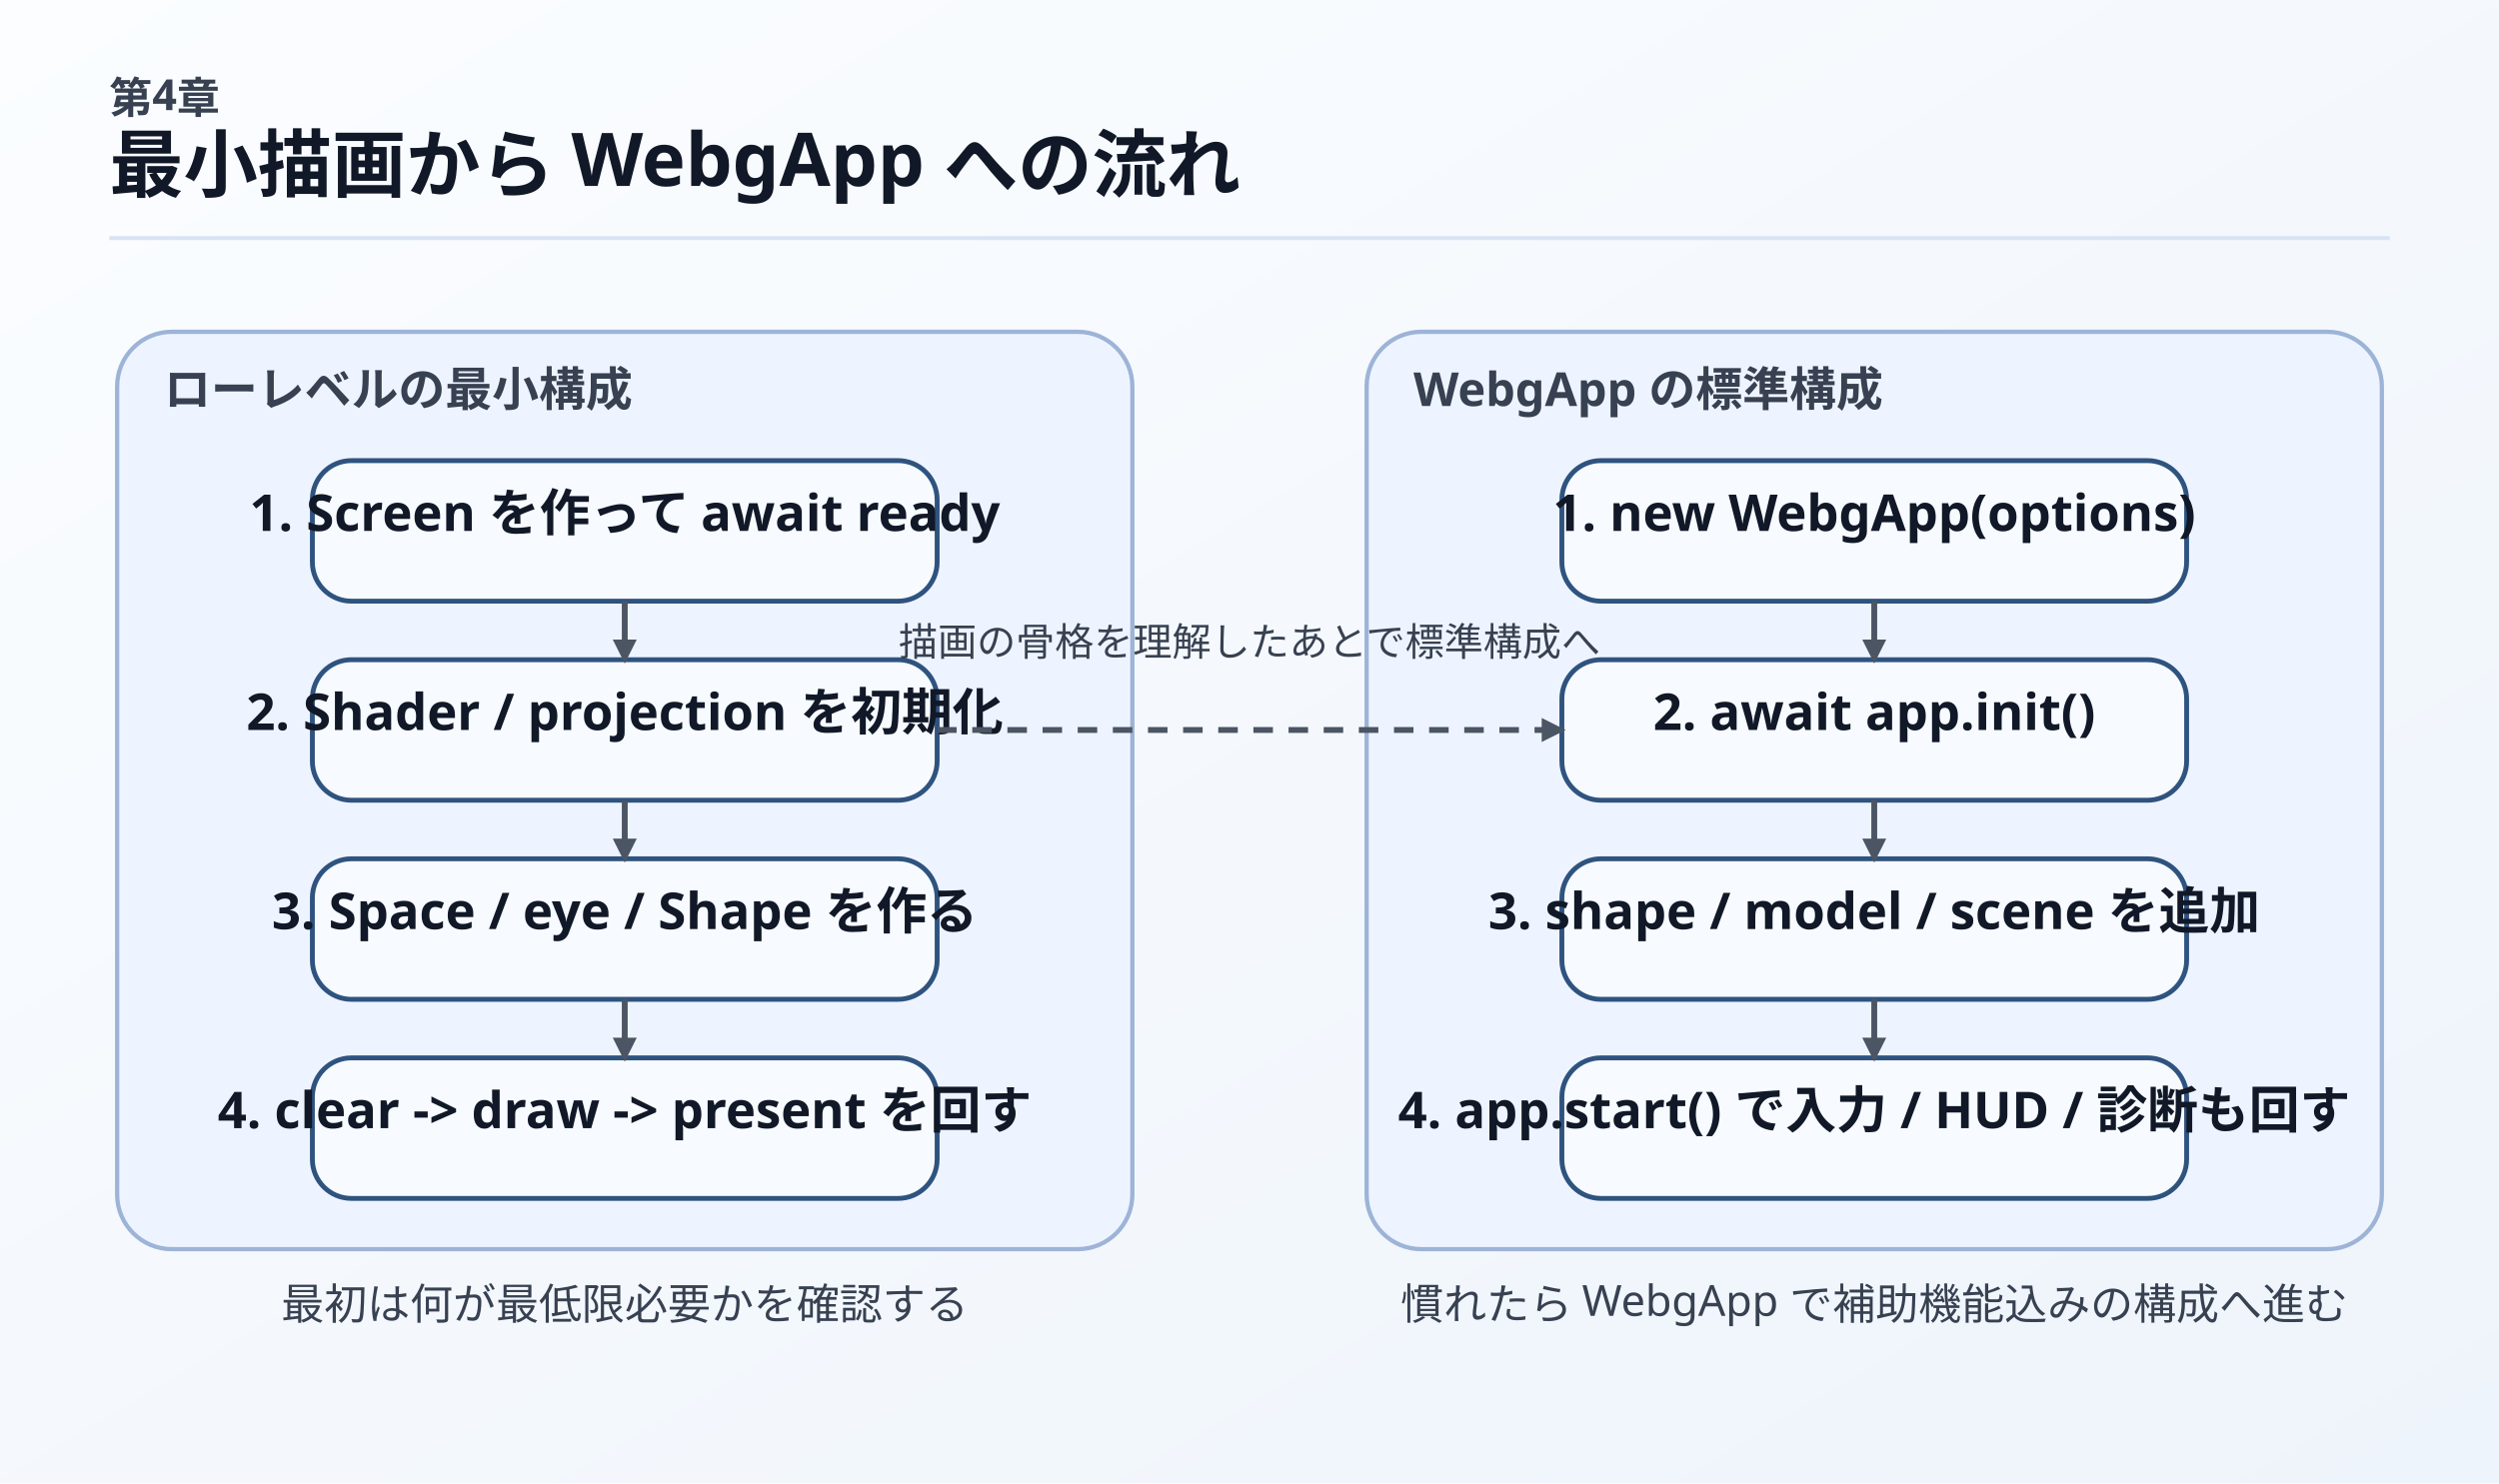
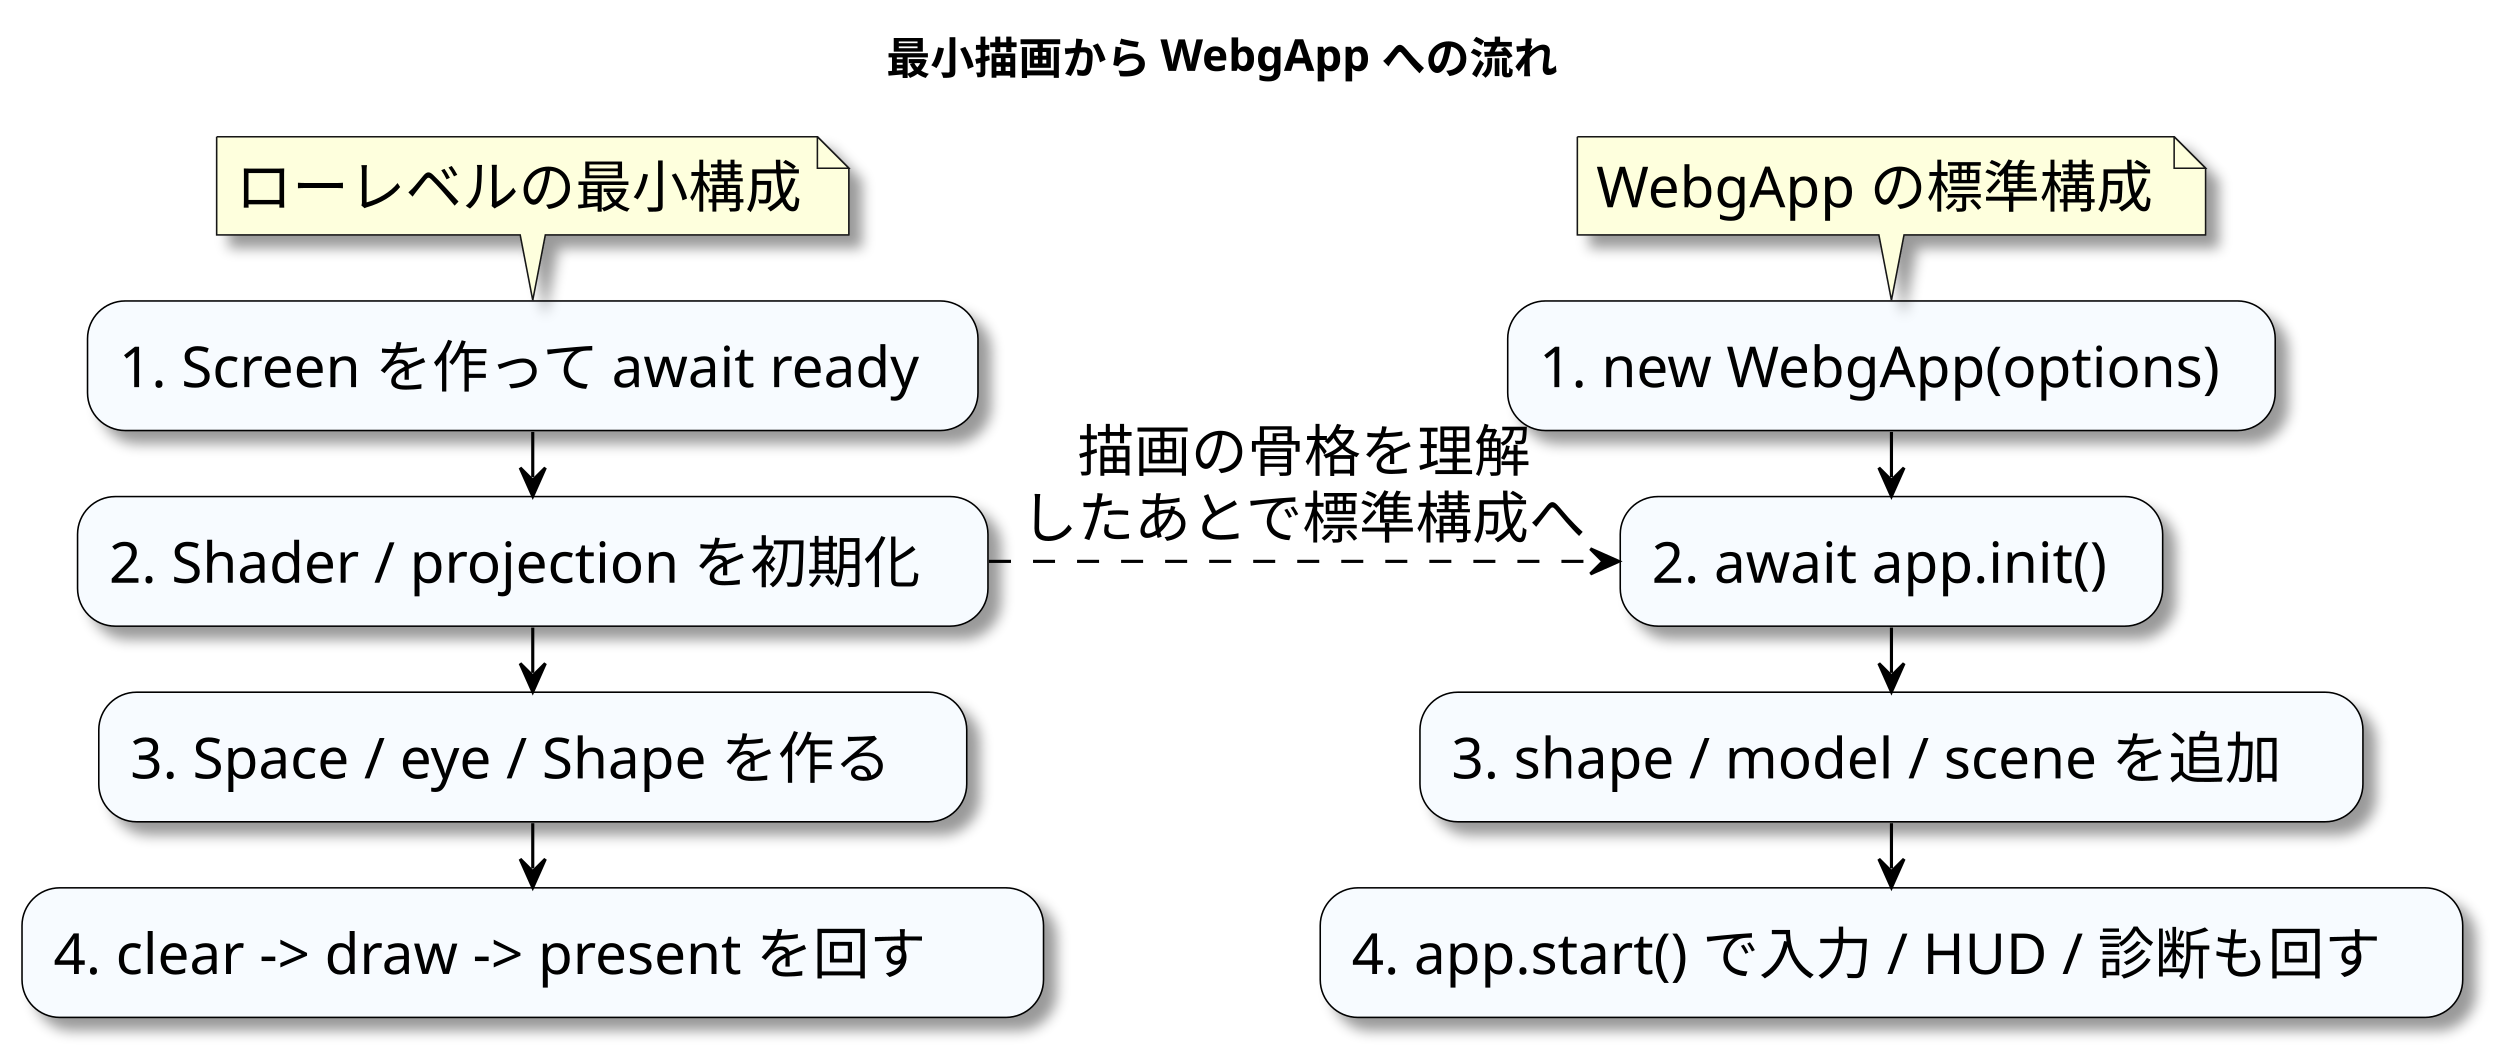
- <svg xmlns="http://www.w3.org/2000/svg" width="1280" height="760" viewBox="0 0 1280 760" role="img" aria-label="最小描画から WebgApp への流れ">
+ <svg xmlns="http://www.w3.org/2000/svg" contentStyleType="text/css" data-diagram-type="DESCRIPTION" height="523.438px" preserveAspectRatio="none" style="width:1242px;height:523px;background:#FFFFFF;" version="1.1" viewBox="0 0 1242 523" width="1242.188px" zoomAndPan="magnify">
  <defs>
-     <linearGradient id="bg" x1="0" y1="0" x2="1" y2="1">
-       <stop offset="0%" stop-color="#fbfdff" />
-       <stop offset="100%" stop-color="#eef4fb" />
-     </linearGradient>
-     <marker id="arrow" viewBox="0 0 10 10" refX="8.4" refY="5" markerWidth="4.1" markerHeight="4.1" orient="auto-start-reverse">
-       <path d="M 0 0 L 10 5 L 0 10 z" fill="context-stroke" />
-     </marker>
+     <filter height="300%" id="fsjol0rl00g7n" width="300%" x="-1" y="-1">
+       <feGaussianBlur result="blurOut" stdDeviation="3.125" />
+       <feColorMatrix in="blurOut" result="blurOut2" type="matrix" values="0 0 0 0 0 0 0 0 0 0 0 0 0 0 0 0 0 0 .4 0" />
+       <feOffset dx="6.25" dy="6.25" in="blurOut2" result="blurOut3" />
+       <feBlend in="SourceGraphic" in2="blurOut3" mode="normal" />
+     </filter>
  </defs>
-   <rect width="1280" height="760" fill="url(#bg)" />
-   <text x="56" y="58" text-anchor="start" font-size="22" font-weight="700" fill="#374151" font-family="'Segoe UI', 'Hiragino Sans', 'Yu Gothic UI', sans-serif">
-     <tspan x="56" dy="0">第4章</tspan>
-   </text>
-   <text x="56" y="98" text-anchor="start" font-size="38" font-weight="700" fill="#111827" font-family="'Segoe UI', 'Hiragino Sans', 'Yu Gothic UI', sans-serif">
-     <tspan x="56" dy="0">最小描画から WebgApp への流れ</tspan>
-   </text>
-   <line x1="56" y1="122" x2="1224" y2="122" stroke="#d8e3f4" stroke-width="2" />
-   <rect x="60" y="170" width="520" height="470" rx="28" ry="28" fill="#eef4ff" stroke="#9db4d7" stroke-width="2.2" />
-   <text x="84" y="208" text-anchor="start" font-size="24" font-weight="700" fill="#374151" font-family="'Segoe UI', 'Hiragino Sans', 'Yu Gothic UI', sans-serif">
-     <tspan x="84" dy="0">ローレベルの最小構成</tspan>
-   </text>
-   <rect x="700" y="170" width="520" height="470" rx="28" ry="28" fill="#eef4ff" stroke="#9db4d7" stroke-width="2.2" />
-   <text x="724" y="208" text-anchor="start" font-size="24" font-weight="700" fill="#374151" font-family="'Segoe UI', 'Hiragino Sans', 'Yu Gothic UI', sans-serif">
-     <tspan x="724" dy="0">WebgApp の標準構成</tspan>
-   </text>
-   <rect x="160" y="236" width="320" height="72" rx="20" ry="20" fill="#f7fbff" stroke="#2f537f" stroke-width="2.5" />
-   <text x="320" y="272" text-anchor="middle" font-size="26" font-weight="600" fill="#111827" font-family="'Segoe UI', 'Hiragino Sans', 'Yu Gothic UI', sans-serif">
-     <tspan x="320" dy="0">1. Screen を作って await ready</tspan>
-   </text>
-   <rect x="160" y="338" width="320" height="72" rx="20" ry="20" fill="#f7fbff" stroke="#2f537f" stroke-width="2.5" />
-   <text x="320" y="374" text-anchor="middle" font-size="26" font-weight="600" fill="#111827" font-family="'Segoe UI', 'Hiragino Sans', 'Yu Gothic UI', sans-serif">
-     <tspan x="320" dy="0">2. Shader / projection を初期化</tspan>
-   </text>
-   <rect x="160" y="440" width="320" height="72" rx="20" ry="20" fill="#f7fbff" stroke="#2f537f" stroke-width="2.5" />
-   <text x="320" y="476" text-anchor="middle" font-size="26" font-weight="600" fill="#111827" font-family="'Segoe UI', 'Hiragino Sans', 'Yu Gothic UI', sans-serif">
-     <tspan x="320" dy="0">3. Space / eye / Shape を作る</tspan>
-   </text>
-   <rect x="160" y="542" width="320" height="72" rx="20" ry="20" fill="#f7fbff" stroke="#2f537f" stroke-width="2.5" />
-   <text x="320" y="578" text-anchor="middle" font-size="26" font-weight="600" fill="#111827" font-family="'Segoe UI', 'Hiragino Sans', 'Yu Gothic UI', sans-serif">
-     <tspan x="320" dy="0">4. clear -&gt; draw -&gt; present を回す</tspan>
-   </text>
-   <rect x="800" y="236" width="320" height="72" rx="20" ry="20" fill="#f7fbff" stroke="#2f537f" stroke-width="2.5" />
-   <text x="960" y="272" text-anchor="middle" font-size="26" font-weight="600" fill="#111827" font-family="'Segoe UI', 'Hiragino Sans', 'Yu Gothic UI', sans-serif">
-     <tspan x="960" dy="0">1. new WebgApp(options)</tspan>
-   </text>
-   <rect x="800" y="338" width="320" height="72" rx="20" ry="20" fill="#f7fbff" stroke="#2f537f" stroke-width="2.5" />
-   <text x="960" y="374" text-anchor="middle" font-size="26" font-weight="600" fill="#111827" font-family="'Segoe UI', 'Hiragino Sans', 'Yu Gothic UI', sans-serif">
-     <tspan x="960" dy="0">2. await app.init()</tspan>
-   </text>
-   <rect x="800" y="440" width="320" height="72" rx="20" ry="20" fill="#f7fbff" stroke="#2f537f" stroke-width="2.5" />
-   <text x="960" y="476" text-anchor="middle" font-size="26" font-weight="600" fill="#111827" font-family="'Segoe UI', 'Hiragino Sans', 'Yu Gothic UI', sans-serif">
-     <tspan x="960" dy="0">3. shape / model / scene を追加</tspan>
-   </text>
-   <rect x="800" y="542" width="320" height="72" rx="20" ry="20" fill="#f7fbff" stroke="#2f537f" stroke-width="2.5" />
-   <text x="960" y="578" text-anchor="middle" font-size="26" font-weight="600" fill="#111827" font-family="'Segoe UI', 'Hiragino Sans', 'Yu Gothic UI', sans-serif">
-     <tspan x="960" dy="0">4. app.start() で入力 / HUD / 診断も回す</tspan>
-   </text>
-   <line x1="320" y1="308" x2="320" y2="338" stroke="#4b5563" stroke-width="3" marker-end="url(#arrow)" />
-   <line x1="320" y1="410" x2="320" y2="440" stroke="#4b5563" stroke-width="3" marker-end="url(#arrow)" />
-   <line x1="320" y1="512" x2="320" y2="542" stroke="#4b5563" stroke-width="3" marker-end="url(#arrow)" />
-   <line x1="960" y1="308" x2="960" y2="338" stroke="#4b5563" stroke-width="3" marker-end="url(#arrow)" />
-   <line x1="960" y1="410" x2="960" y2="440" stroke="#4b5563" stroke-width="3" marker-end="url(#arrow)" />
-   <line x1="960" y1="512" x2="960" y2="542" stroke="#4b5563" stroke-width="3" marker-end="url(#arrow)" />
-   <line x1="480" y1="374" x2="800" y2="374" stroke="#4b5563" stroke-width="3" stroke-dasharray="10 8" marker-end="url(#arrow)" />
-   <text x="640" y="336" text-anchor="middle" font-size="20" font-weight="500" fill="#374151" font-family="'Segoe UI', 'Hiragino Sans', 'Yu Gothic UI', sans-serif">
-     <tspan x="640" dy="0">描画の骨格を理解したあとで標準構成へ</tspan>
-   </text>
-   <text x="320" y="676" text-anchor="middle" font-size="22" font-weight="500" fill="#374151" font-family="'Segoe UI', 'Hiragino Sans', 'Yu Gothic UI', sans-serif">
-     <tspan x="320" dy="0">最初は何が最低限必要かを確認する</tspan>
-   </text>
-   <text x="960" y="676" text-anchor="middle" font-size="22" font-weight="500" fill="#374151" font-family="'Segoe UI', 'Hiragino Sans', 'Yu Gothic UI', sans-serif">
-     <tspan x="960" dy="0">慣れたら WebgApp で補助機能込みの構成へ進む</tspan>
-   </text>
+   <g>
+     <g class="title" data-source-line="1">
+       <text fill="#000000" font-family="Yu Gothic UI" font-size="21.875" font-weight="bold" lengthAdjust="spacing" textLength="339.778" x="440.288" y="36.774">最小描画から WebgApp への流れ</text>
+     </g>
+     <g class="entity" data-entity="Low1" data-source-line="20" data-uid="ent0002" id="entity_Low1">
+       <rect fill="#F7FBFF" filter="url(#fsjol0rl00g7n)" height="64.374" rx="18.75" ry="18.75" style="stroke:#000000;stroke-width:0.781;" width="442.372" x="43.484" y="149.513" />
+       <text fill="#000000" font-family="Yu Gothic UI" font-size="28.125" lengthAdjust="spacing" textLength="411.122" x="59.109" y="192.329">1. Screen を作って await ready</text>
+     </g>
+     <g class="entity" data-entity="Low2" data-source-line="21" data-uid="ent0003" id="entity_Low2">
+       <rect fill="#F7FBFF" filter="url(#fsjol0rl00g7n)" height="64.374" rx="18.75" ry="18.75" style="stroke:#000000;stroke-width:0.781;" width="452.287" x="38.531" y="246.7" />
+       <text fill="#000000" font-family="Yu Gothic UI" font-size="28.125" lengthAdjust="spacing" textLength="421.037" x="54.156" y="289.517">2. Shader / projection を初期化</text>
+     </g>
+     <g class="entity" data-entity="Low3" data-source-line="22" data-uid="ent0004" id="entity_Low3">
+       <rect fill="#F7FBFF" filter="url(#fsjol0rl00g7n)" height="64.374" rx="18.75" ry="18.75" style="stroke:#000000;stroke-width:0.781;" width="431.193" x="49.078" y="343.888" />
+       <text fill="#000000" font-family="Yu Gothic UI" font-size="28.125" lengthAdjust="spacing" textLength="399.943" x="64.703" y="386.704">3. Space / eye / Shape を作る</text>
+     </g>
+     <g class="entity" data-entity="Low4" data-source-line="23" data-uid="ent0005" id="entity_Low4">
+       <rect fill="#F7FBFF" filter="url(#fsjol0rl00g7n)" height="64.374" rx="18.75" ry="18.75" style="stroke:#000000;stroke-width:0.781;" width="507.48" x="10.938" y="441.075" />
+       <text fill="#000000" font-family="Yu Gothic UI" font-size="28.125" lengthAdjust="spacing" textLength="476.23" x="26.562" y="483.892">4. clear -&gt; draw -&gt; present を回す</text>
+     </g>
+     <g class="entity" data-entity="App1" data-source-line="25" data-uid="ent0006" id="entity_App1">
+       <rect fill="#F7FBFF" filter="url(#fsjol0rl00g7n)" height="64.374" rx="18.75" ry="18.75" style="stroke:#000000;stroke-width:0.781;" width="381.288" x="749.031" y="149.513" />
+       <text fill="#000000" font-family="Yu Gothic UI" font-size="28.125" lengthAdjust="spacing" textLength="350.038" x="764.656" y="192.329">1. new WebgApp(options)</text>
+     </g>
+     <g class="entity" data-entity="App2" data-source-line="26" data-uid="ent0007" id="entity_App2">
+       <rect fill="#F7FBFF" filter="url(#fsjol0rl00g7n)" height="64.374" rx="18.75" ry="18.75" style="stroke:#000000;stroke-width:0.781;" width="269.475" x="804.938" y="246.7" />
+       <text fill="#000000" font-family="Yu Gothic UI" font-size="28.125" lengthAdjust="spacing" textLength="238.225" x="820.562" y="289.517">2. await app.init()</text>
+     </g>
+     <g class="entity" data-entity="App3" data-source-line="27" data-uid="ent0008" id="entity_App3">
+       <rect fill="#F7FBFF" filter="url(#fsjol0rl00g7n)" height="64.374" rx="18.75" ry="18.75" style="stroke:#000000;stroke-width:0.781;" width="468.465" x="705.438" y="343.888" />
+       <text fill="#000000" font-family="Yu Gothic UI" font-size="28.125" lengthAdjust="spacing" textLength="437.215" x="721.062" y="386.704">3. shape / model / scene を追加</text>
+     </g>
+     <g class="entity" data-entity="App4" data-source-line="28" data-uid="ent0009" id="entity_App4">
+       <rect fill="#F7FBFF" filter="url(#fsjol0rl00g7n)" height="64.374" rx="18.75" ry="18.75" style="stroke:#000000;stroke-width:0.781;" width="567.589" x="655.891" y="441.075" />
+       <text fill="#000000" font-family="Yu Gothic UI" font-size="28.125" lengthAdjust="spacing" textLength="536.339" x="671.516" y="483.892">4. app.start() で入力 / HUD / 診断も回す</text>
+     </g>
+     <g class="entity" data-entity="GMN17" data-source-line="40" data-uid="ent0018" id="entity_GMN17">
+       <path d="M107.641,67.95 L107.641,116.699 A0,0 0 0 0 107.641,116.699 L258.422,116.699 L264.672,149.154 L270.922,116.699 L421.703,116.699 A0,0 0 0 0 421.703,116.699 L421.703,83.575 L406.078,67.95 L107.641,67.95 A0,0 0 0 0 107.641,67.95" fill="#FEFFDD" filter="url(#fsjol0rl00g7n)" style="stroke:#181818;stroke-width:0.781;" />
+       <path d="M406.078,67.95 L406.078,83.575 L421.703,83.575 L406.078,67.95" fill="#FEFFDD" style="stroke:#181818;stroke-width:0.781;" />
+       <text fill="#000000" font-family="Yu Gothic UI" font-size="28.125" lengthAdjust="spacing" textLength="281.25" x="117.016" y="102.954">ローレベルの最小構成</text>
+     </g>
+     <g class="entity" data-entity="GMN20" data-source-line="44" data-uid="ent0021" id="entity_GMN20">
+       <path d="M783.625,67.95 L783.625,116.699 A0,0 0 0 0 783.625,116.699 L933.422,116.699 L939.672,149.154 L945.922,116.699 L1095.737,116.699 A0,0 0 0 0 1095.737,116.699 L1095.737,83.575 L1080.112,67.95 L783.625,67.95 A0,0 0 0 0 783.625,67.95" fill="#FEFFDD" filter="url(#fsjol0rl00g7n)" style="stroke:#181818;stroke-width:0.781;" />
+       <path d="M1080.112,67.95 L1080.112,83.575 L1095.737,83.575 L1080.112,67.95" fill="#FEFFDD" style="stroke:#181818;stroke-width:0.781;" />
+       <text fill="#000000" font-family="Yu Gothic UI" font-size="28.125" lengthAdjust="spacing" textLength="279.3" x="793" y="102.954">WebgApp の標準構成</text>
+     </g>
+     <g class="link" data-entity-1="Low1" data-entity-2="Low2" data-source-line="30" data-uid="lnk10" id="link_Low1_Low2">
+       <path d="M264.672,214.591 C264.672,224.857 264.672,226.857 264.672,237.091" fill="none" id="Low1-to-Low2" style="stroke:#000000;stroke-width:1.562;" />
+       <polygon fill="#000000" points="264.672,246.466,270.922,232.404,264.672,238.654,258.422,232.404,264.672,246.466" style="stroke:#000000;stroke-width:1.562;" />
+     </g>
+     <g class="link" data-entity-1="Low2" data-entity-2="Low3" data-source-line="31" data-uid="lnk11" id="link_Low2_Low3">
+       <path d="M264.672,311.779 C264.672,322.029 264.672,324.044 264.672,334.279" fill="none" id="Low2-to-Low3" style="stroke:#000000;stroke-width:1.562;" />
+       <polygon fill="#000000" points="264.672,343.654,270.922,329.591,264.672,335.841,258.422,329.591,264.672,343.654" style="stroke:#000000;stroke-width:1.562;" />
+     </g>
+     <g class="link" data-entity-1="Low3" data-entity-2="Low4" data-source-line="32" data-uid="lnk12" id="link_Low3_Low4">
+       <path d="M264.672,408.966 C264.672,419.216 264.672,421.232 264.672,431.466" fill="none" id="Low3-to-Low4" style="stroke:#000000;stroke-width:1.562;" />
+       <polygon fill="#000000" points="264.672,440.841,270.922,426.779,264.672,433.029,258.422,426.779,264.672,440.841" style="stroke:#000000;stroke-width:1.562;" />
+     </g>
+     <g class="link" data-entity-1="App1" data-entity-2="App2" data-source-line="33" data-uid="lnk13" id="link_App1_App2">
+       <path d="M939.672,214.591 C939.672,224.857 939.672,226.857 939.672,237.091" fill="none" id="App1-to-App2" style="stroke:#000000;stroke-width:1.562;" />
+       <polygon fill="#000000" points="939.672,246.466,945.922,232.404,939.672,238.654,933.422,232.404,939.672,246.466" style="stroke:#000000;stroke-width:1.562;" />
+     </g>
+     <g class="link" data-entity-1="App2" data-entity-2="App3" data-source-line="34" data-uid="lnk14" id="link_App2_App3">
+       <path d="M939.672,311.779 C939.672,322.029 939.672,324.044 939.672,334.279" fill="none" id="App2-to-App3" style="stroke:#000000;stroke-width:1.562;" />
+       <polygon fill="#000000" points="939.672,343.654,945.922,329.591,939.672,335.841,933.422,329.591,939.672,343.654" style="stroke:#000000;stroke-width:1.562;" />
+     </g>
+     <g class="link" data-entity-1="App3" data-entity-2="App4" data-source-line="35" data-uid="lnk15" id="link_App3_App4">
+       <path d="M939.672,408.966 C939.672,419.216 939.672,421.232 939.672,431.466" fill="none" id="App3-to-App4" style="stroke:#000000;stroke-width:1.562;" />
+       <polygon fill="#000000" points="939.672,440.841,945.922,426.779,939.672,433.029,933.422,426.779,939.672,440.841" style="stroke:#000000;stroke-width:1.562;" />
+     </g>
+     <g class="link" data-entity-1="Low2" data-entity-2="App2" data-source-line="37" data-uid="lnk16" id="link_Low2_App2">
+       <path d="M491.328,278.888 C595.109,278.888 705.266,278.888 794.797,278.888" fill="none" id="Low2-to-App2" style="stroke:#000000;stroke-width:1.562;stroke-dasharray:10.938,10.938;" />
+       <polygon fill="#000000" points="804.172,278.888,790.109,272.638,796.359,278.888,790.109,285.138,804.172,278.888" style="stroke:#000000;stroke-width:1.562;" />
+       <text fill="#000000" font-family="Yu Gothic UI" font-size="28.125" lengthAdjust="spacing" textLength="225" x="535.375" y="234.204">描画の骨格を理解</text>
+       <text fill="#000000" font-family="Yu Gothic UI" font-size="28.125" lengthAdjust="spacing" textLength="281.25" x="507.25" y="267.328">したあとで標準構成へ</text>
+     </g>
+   </g>
</svg>
